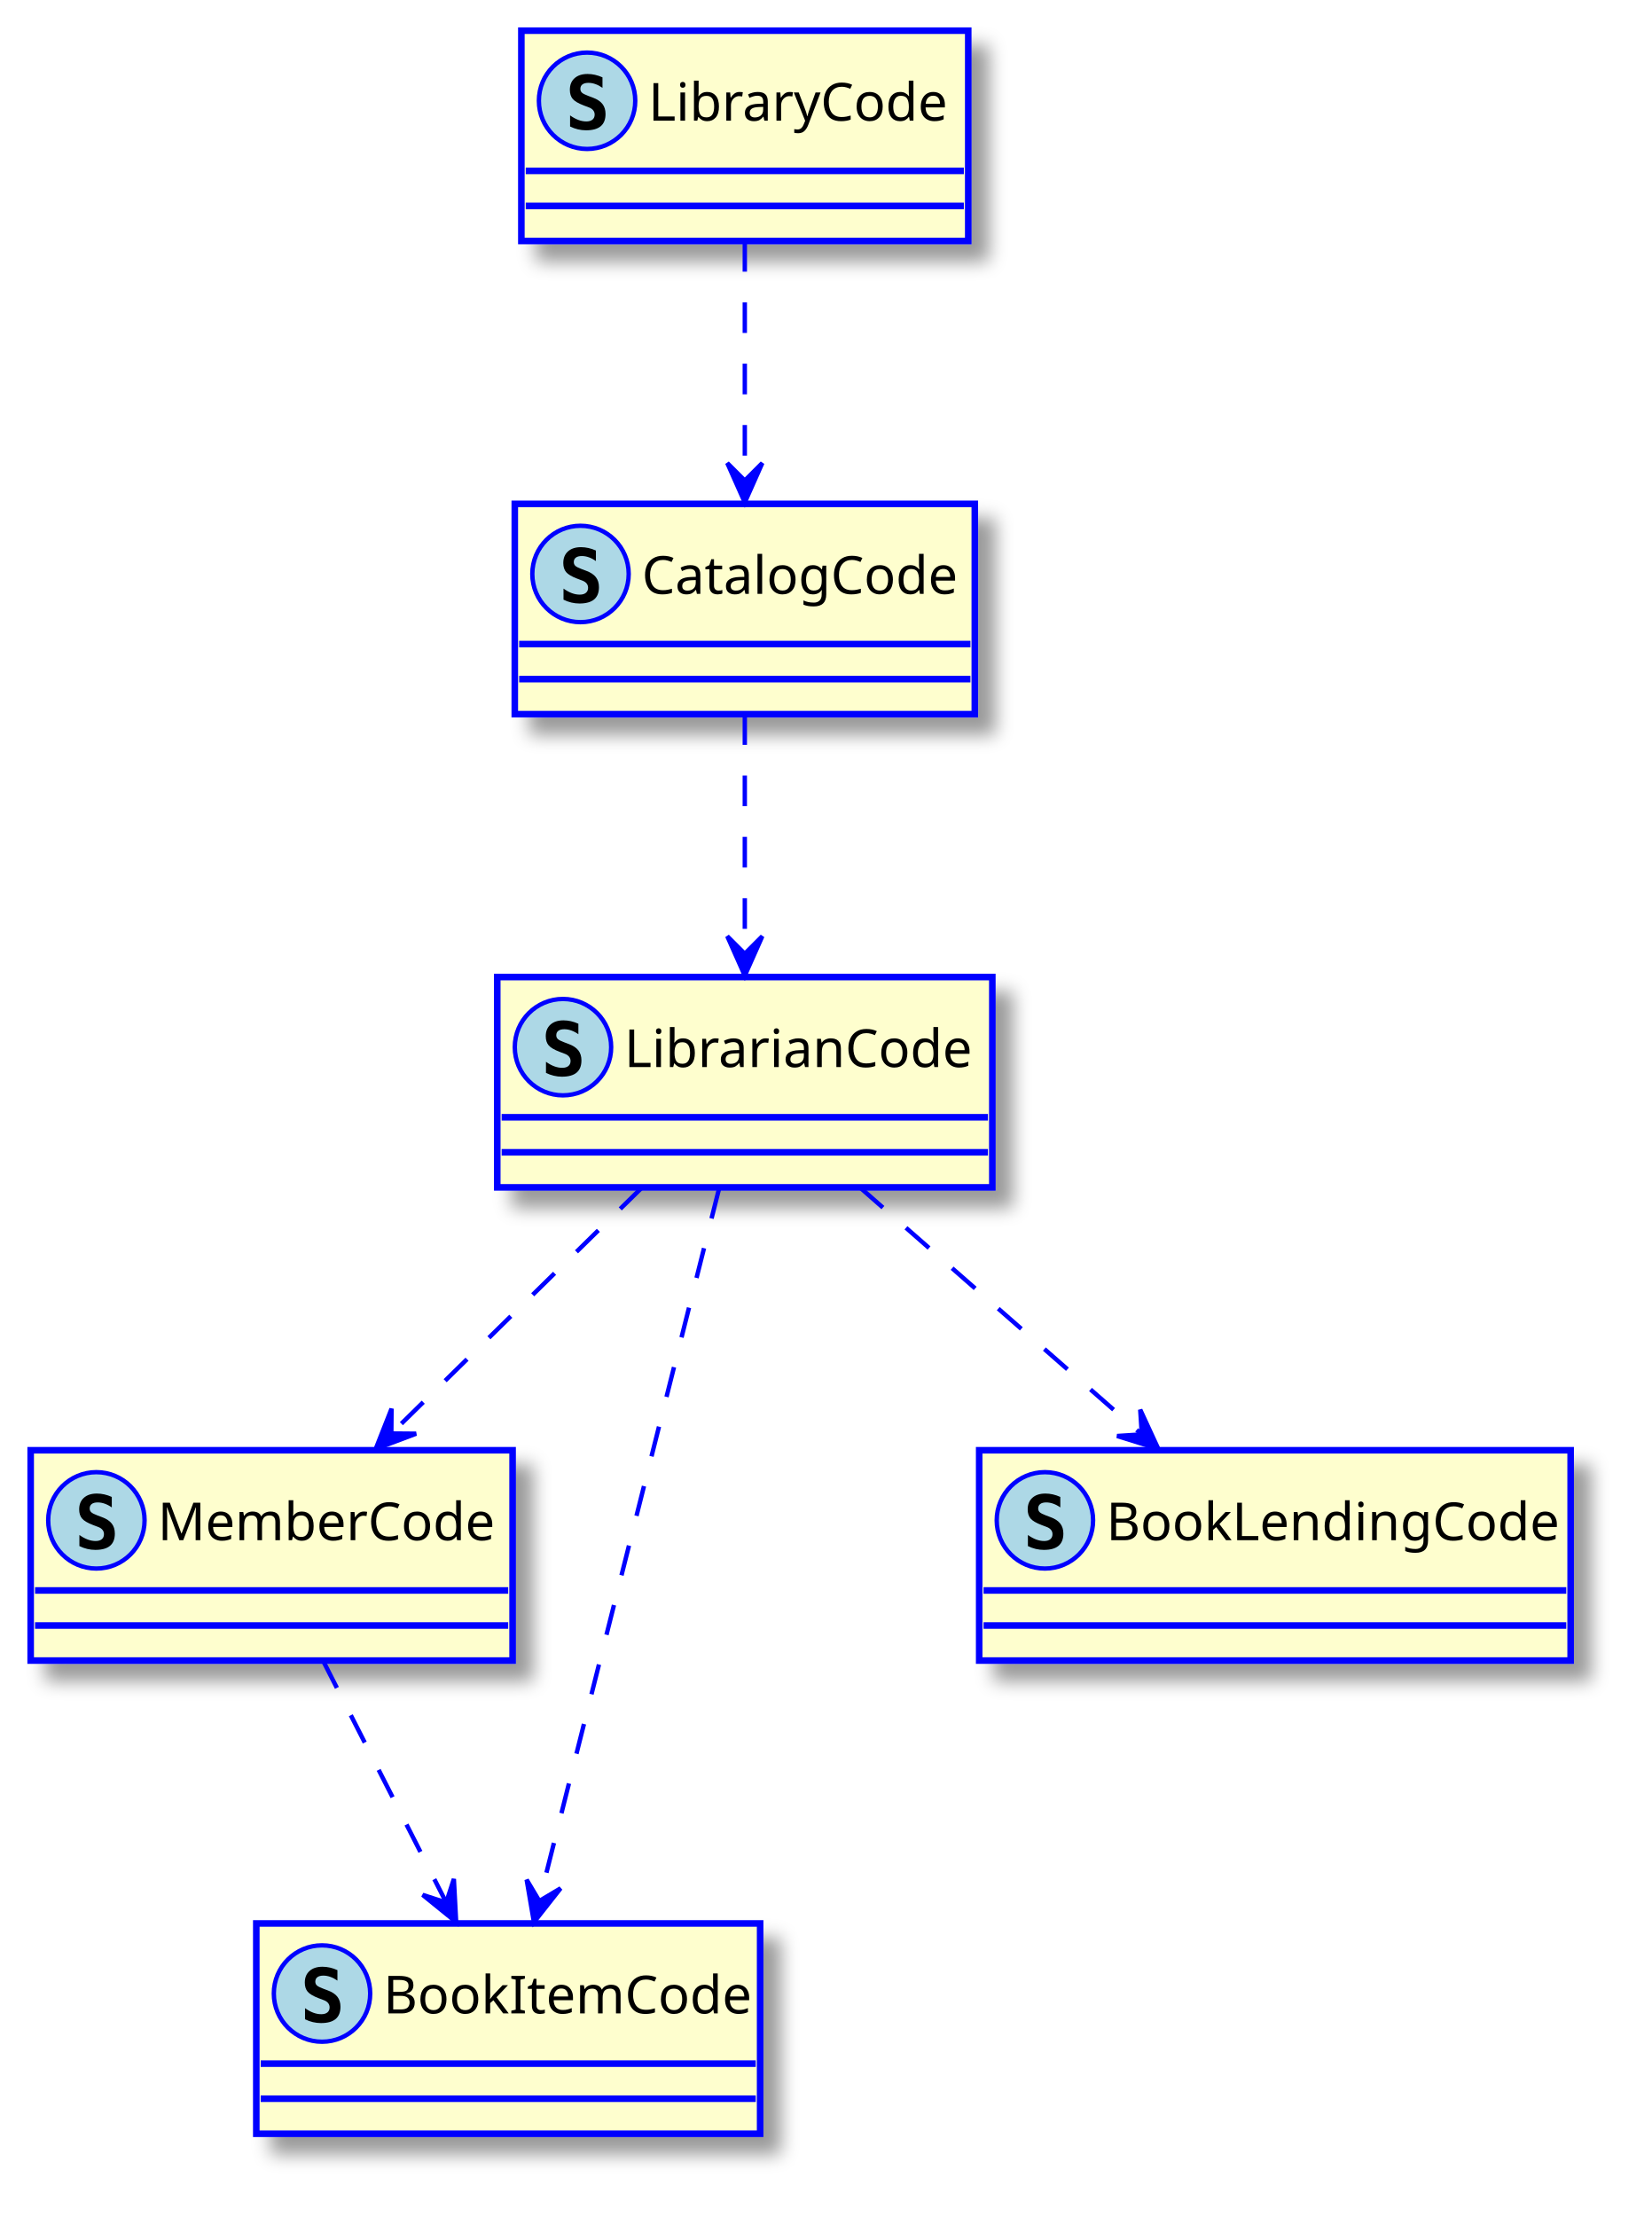
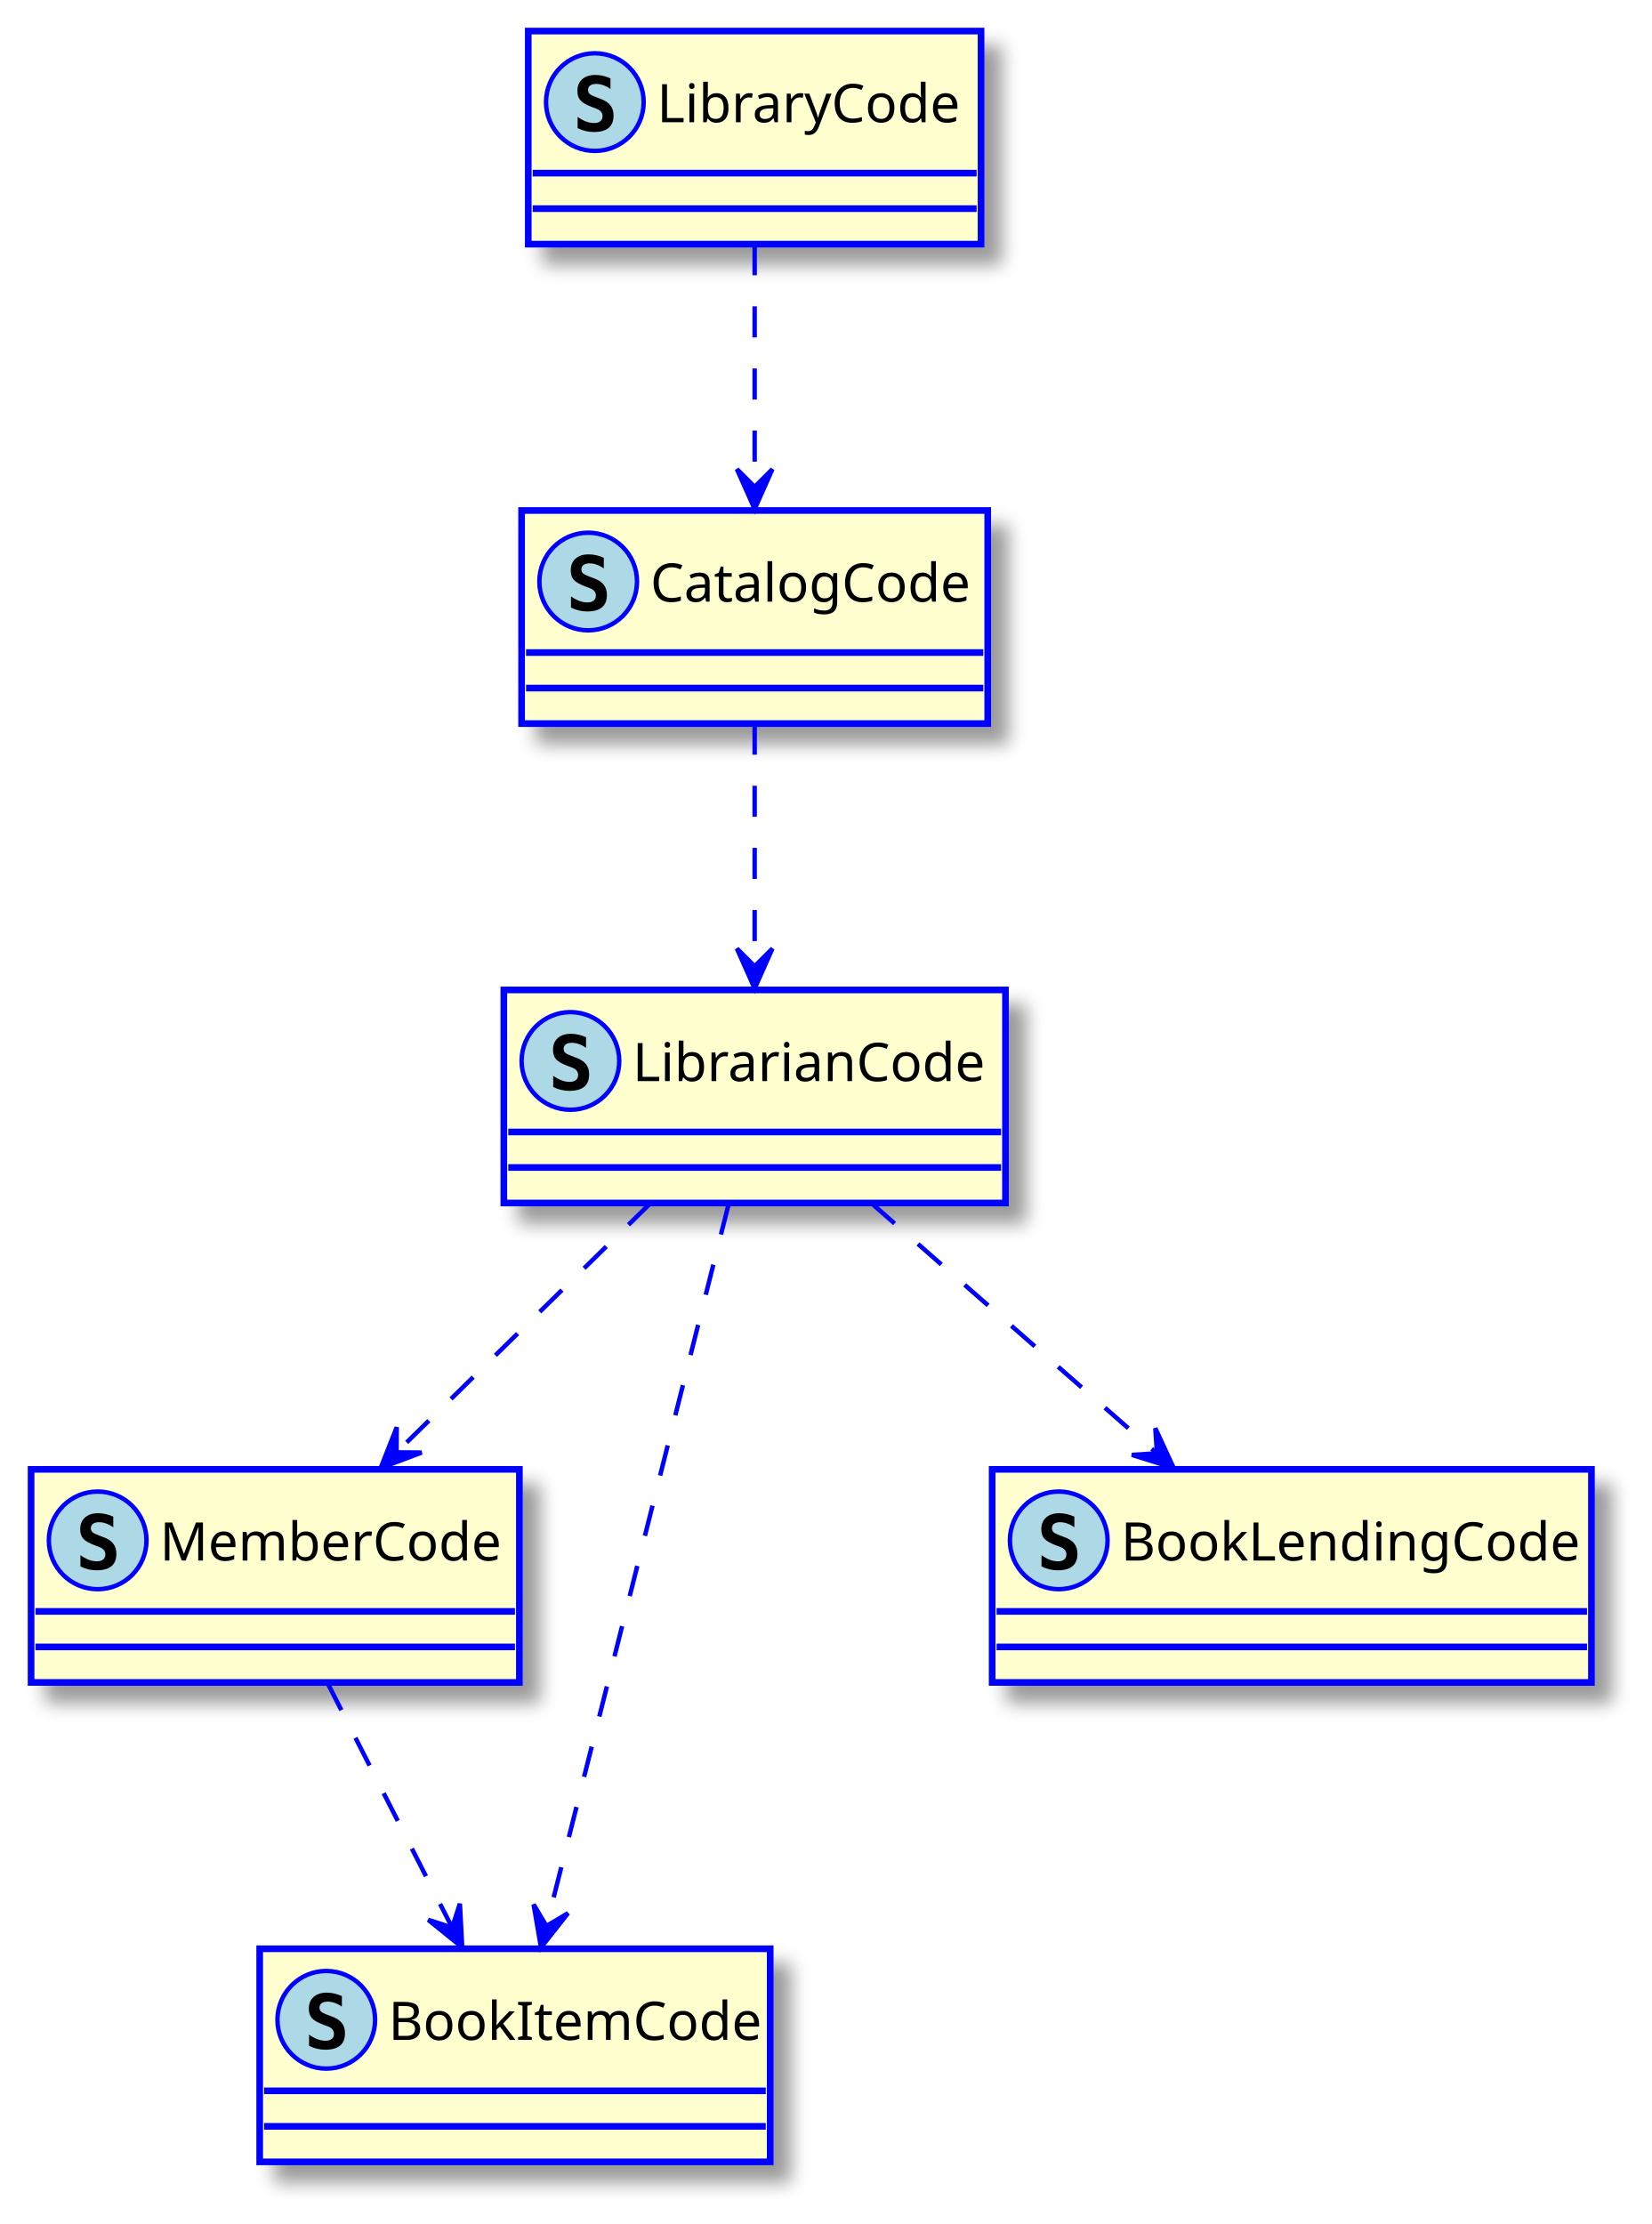
- <svg xmlns="http://www.w3.org/2000/svg" contentScriptType="application/ecmascript" contentStyleType="text/css" height="506px" preserveAspectRatio="none" style="width:377px;height:506px;" version="1.1" viewBox="0 0 377 506" width="377px" zoomAndPan="magnify">
+ <svg xmlns="http://www.w3.org/2000/svg" contentScriptType="application/ecmascript" contentStyleType="text/css" height="501px" preserveAspectRatio="none" style="width:372px;height:501px;" version="1.1" viewBox="0 0 372 501" width="372px" zoomAndPan="magnify">
  <defs>
    <filter height="300%" id="f1df2hu1nv7uq7" width="300%" x="-1" y="-1">
      <feGaussianBlur result="blurOut" stdDeviation="2.0" />
      <feColorMatrix in="blurOut" result="blurOut2" type="matrix" values="0 0 0 0 0 0 0 0 0 0 0 0 0 0 0 0 0 0 .4 0" />
      <feOffset dx="4.0" dy="4.0" in="blurOut2" result="blurOut3" />
      <feBlend in="SourceGraphic" in2="blurOut3" mode="normal" />
    </filter>
  </defs>
  <g>
-     <rect fill="#FEFECE" filter="url(#f1df2hu1nv7uq7)" height="48" id="LibraryCode" style="stroke: #0000FF; stroke-width: 1.5;" width="102" x="119" y="7" />
-     <ellipse cx="134" cy="23" fill="#ADD8E6" rx="11" ry="11" style="stroke: #0000FF; stroke-width: 1.0;" />
-     <path d="M133.233,24.063 Q131.382,23.357 130.727,22.581 Q130.071,21.805 130.071,20.494 Q130.071,18.809 131.15,17.846 Q132.229,16.883 134.113,16.883 Q134.968,16.883 135.823,17.078 Q136.678,17.273 137.517,17.655 L137.517,20.045 Q136.728,19.489 135.915,19.199 Q135.101,18.908 134.304,18.908 Q133.416,18.908 132.943,19.265 Q132.47,19.622 132.47,20.286 Q132.47,20.801 132.814,21.137 Q133.159,21.473 134.254,21.88 L135.309,22.278 Q136.803,22.826 137.508,23.731 Q138.214,24.636 138.214,26.014 Q138.214,27.89 137.106,28.815 Q135.998,29.741 133.756,29.741 Q132.835,29.741 131.909,29.521 Q130.984,29.301 130.121,28.869 L130.121,26.337 Q131.1,27.035 132.017,27.375 Q132.935,27.715 133.831,27.715 Q134.736,27.715 135.234,27.304 Q135.732,26.894 135.732,26.155 Q135.732,25.599 135.4,25.179 Q135.068,24.76 134.437,24.52 Z " />
-     <text fill="#000000" font-family="sans-serif" font-size="12" lengthAdjust="spacingAndGlyphs" textLength="70" x="148" y="27.535">LibraryCode</text>
-     <line style="stroke: #0000FF; stroke-width: 1.5;" x1="120" x2="220" y1="39" y2="39" />
-     <line style="stroke: #0000FF; stroke-width: 1.5;" x1="120" x2="220" y1="47" y2="47" />
-     <rect fill="#FEFECE" filter="url(#f1df2hu1nv7uq7)" height="48" id="CatalogCode" style="stroke: #0000FF; stroke-width: 1.5;" width="105" x="117.5" y="115" />
-     <ellipse cx="132.5" cy="131" fill="#ADD8E6" rx="11" ry="11" style="stroke: #0000FF; stroke-width: 1.0;" />
-     <path d="M131.733,132.063 Q129.882,131.357 129.227,130.581 Q128.571,129.805 128.571,128.494 Q128.571,126.809 129.65,125.846 Q130.729,124.883 132.613,124.883 Q133.468,124.883 134.323,125.078 Q135.178,125.273 136.017,125.655 L136.017,128.045 Q135.228,127.489 134.415,127.199 Q133.601,126.908 132.804,126.908 Q131.916,126.908 131.443,127.265 Q130.97,127.622 130.97,128.286 Q130.97,128.801 131.314,129.137 Q131.659,129.473 132.754,129.88 L133.809,130.278 Q135.303,130.826 136.008,131.731 Q136.714,132.636 136.714,134.014 Q136.714,135.89 135.606,136.815 Q134.498,137.741 132.256,137.741 Q131.335,137.741 130.409,137.521 Q129.484,137.301 128.621,136.869 L128.621,134.337 Q129.6,135.035 130.517,135.375 Q131.435,135.715 132.331,135.715 Q133.236,135.715 133.734,135.304 Q134.232,134.894 134.232,134.155 Q134.232,133.599 133.9,133.179 Q133.568,132.76 132.937,132.519 Z " />
-     <text fill="#000000" font-family="sans-serif" font-size="12" lengthAdjust="spacingAndGlyphs" textLength="73" x="146.5" y="135.535">CatalogCode</text>
-     <line style="stroke: #0000FF; stroke-width: 1.5;" x1="118.5" x2="221.5" y1="147" y2="147" />
-     <line style="stroke: #0000FF; stroke-width: 1.5;" x1="118.5" x2="221.5" y1="155" y2="155" />
-     <rect fill="#FEFECE" filter="url(#f1df2hu1nv7uq7)" height="48" id="LibrarianCode" style="stroke: #0000FF; stroke-width: 1.5;" width="113" x="113.5" y="223" />
-     <ellipse cx="128.5" cy="239" fill="#ADD8E6" rx="11" ry="11" style="stroke: #0000FF; stroke-width: 1.0;" />
-     <path d="M127.733,240.063 Q125.882,239.357 125.227,238.581 Q124.571,237.805 124.571,236.494 Q124.571,234.809 125.65,233.846 Q126.729,232.883 128.613,232.883 Q129.468,232.883 130.323,233.078 Q131.178,233.273 132.017,233.655 L132.017,236.045 Q131.228,235.489 130.415,235.199 Q129.601,234.908 128.804,234.908 Q127.916,234.908 127.443,235.265 Q126.97,235.622 126.97,236.286 Q126.97,236.801 127.314,237.137 Q127.659,237.473 128.754,237.88 L129.809,238.278 Q131.303,238.826 132.008,239.731 Q132.714,240.636 132.714,242.014 Q132.714,243.89 131.606,244.815 Q130.498,245.741 128.256,245.741 Q127.335,245.741 126.409,245.521 Q125.484,245.301 124.621,244.869 L124.621,242.337 Q125.6,243.035 126.517,243.375 Q127.435,243.715 128.331,243.715 Q129.236,243.715 129.734,243.304 Q130.232,242.894 130.232,242.155 Q130.232,241.599 129.9,241.179 Q129.568,240.76 128.937,240.519 Z " />
-     <text fill="#000000" font-family="sans-serif" font-size="12" lengthAdjust="spacingAndGlyphs" textLength="81" x="142.5" y="243.535">LibrarianCode</text>
-     <line style="stroke: #0000FF; stroke-width: 1.5;" x1="114.5" x2="225.5" y1="255" y2="255" />
-     <line style="stroke: #0000FF; stroke-width: 1.5;" x1="114.5" x2="225.5" y1="263" y2="263" />
-     <rect fill="#FEFECE" filter="url(#f1df2hu1nv7uq7)" height="48" id="MemberCode" style="stroke: #0000FF; stroke-width: 1.5;" width="110" x="7" y="331" />
-     <ellipse cx="22" cy="347" fill="#ADD8E6" rx="11" ry="11" style="stroke: #0000FF; stroke-width: 1.0;" />
-     <path d="M21.233,348.063 Q19.382,347.357 18.727,346.581 Q18.071,345.805 18.071,344.494 Q18.071,342.809 19.15,341.846 Q20.229,340.883 22.113,340.883 Q22.968,340.883 23.823,341.078 Q24.678,341.273 25.517,341.655 L25.517,344.045 Q24.728,343.489 23.915,343.199 Q23.101,342.908 22.304,342.908 Q21.416,342.908 20.943,343.265 Q20.47,343.622 20.47,344.286 Q20.47,344.801 20.814,345.137 Q21.159,345.473 22.254,345.88 L23.309,346.278 Q24.803,346.826 25.508,347.731 Q26.214,348.636 26.214,350.014 Q26.214,351.89 25.106,352.815 Q23.998,353.741 21.756,353.741 Q20.835,353.741 19.909,353.521 Q18.984,353.301 18.121,352.869 L18.121,350.337 Q19.1,351.035 20.017,351.375 Q20.935,351.715 21.831,351.715 Q22.736,351.715 23.234,351.304 Q23.732,350.894 23.732,350.155 Q23.732,349.599 23.4,349.179 Q23.068,348.76 22.437,348.519 Z " />
-     <text fill="#000000" font-family="sans-serif" font-size="12" lengthAdjust="spacingAndGlyphs" textLength="78" x="36" y="351.535">MemberCode</text>
-     <line style="stroke: #0000FF; stroke-width: 1.5;" x1="8" x2="116" y1="363" y2="363" />
-     <line style="stroke: #0000FF; stroke-width: 1.5;" x1="8" x2="116" y1="371" y2="371" />
-     <rect fill="#FEFECE" filter="url(#f1df2hu1nv7uq7)" height="48" id="BookItemCode" style="stroke: #0000FF; stroke-width: 1.5;" width="115" x="58.5" y="439" />
-     <ellipse cx="73.5" cy="455" fill="#ADD8E6" rx="11" ry="11" style="stroke: #0000FF; stroke-width: 1.0;" />
-     <path d="M72.733,456.063 Q70.882,455.357 70.227,454.581 Q69.571,453.805 69.571,452.494 Q69.571,450.809 70.65,449.846 Q71.729,448.883 73.613,448.883 Q74.468,448.883 75.323,449.078 Q76.178,449.273 77.017,449.655 L77.017,452.045 Q76.228,451.489 75.415,451.199 Q74.601,450.908 73.804,450.908 Q72.916,450.908 72.443,451.265 Q71.97,451.622 71.97,452.286 Q71.97,452.801 72.314,453.137 Q72.659,453.473 73.754,453.88 L74.809,454.278 Q76.303,454.826 77.008,455.731 Q77.714,456.636 77.714,458.014 Q77.714,459.89 76.606,460.815 Q75.498,461.741 73.256,461.741 Q72.335,461.741 71.409,461.521 Q70.484,461.301 69.621,460.869 L69.621,458.337 Q70.6,459.035 71.517,459.375 Q72.435,459.715 73.331,459.715 Q74.236,459.715 74.734,459.304 Q75.232,458.894 75.232,458.155 Q75.232,457.599 74.9,457.179 Q74.568,456.76 73.937,456.519 Z " />
-     <text fill="#000000" font-family="sans-serif" font-size="12" lengthAdjust="spacingAndGlyphs" textLength="83" x="87.5" y="459.535">BookItemCode</text>
-     <line style="stroke: #0000FF; stroke-width: 1.5;" x1="59.5" x2="172.5" y1="471" y2="471" />
-     <line style="stroke: #0000FF; stroke-width: 1.5;" x1="59.5" x2="172.5" y1="479" y2="479" />
-     <rect fill="#FEFECE" filter="url(#f1df2hu1nv7uq7)" height="48" id="BookLendingCode" style="stroke: #0000FF; stroke-width: 1.5;" width="135" x="223.5" y="331" />
-     <ellipse cx="238.5" cy="347" fill="#ADD8E6" rx="11" ry="11" style="stroke: #0000FF; stroke-width: 1.0;" />
-     <path d="M237.733,348.063 Q235.882,347.357 235.227,346.581 Q234.571,345.805 234.571,344.494 Q234.571,342.809 235.65,341.846 Q236.729,340.883 238.613,340.883 Q239.468,340.883 240.323,341.078 Q241.178,341.273 242.017,341.655 L242.017,344.045 Q241.228,343.489 240.415,343.199 Q239.601,342.908 238.804,342.908 Q237.916,342.908 237.443,343.265 Q236.97,343.622 236.97,344.286 Q236.97,344.801 237.314,345.137 Q237.659,345.473 238.754,345.88 L239.809,346.278 Q241.303,346.826 242.008,347.731 Q242.714,348.636 242.714,350.014 Q242.714,351.89 241.606,352.815 Q240.498,353.741 238.256,353.741 Q237.335,353.741 236.409,353.521 Q235.484,353.301 234.621,352.869 L234.621,350.337 Q235.6,351.035 236.517,351.375 Q237.435,351.715 238.331,351.715 Q239.236,351.715 239.734,351.304 Q240.232,350.894 240.232,350.155 Q240.232,349.599 239.9,349.179 Q239.568,348.76 238.937,348.519 Z " />
-     <text fill="#000000" font-family="sans-serif" font-size="12" lengthAdjust="spacingAndGlyphs" textLength="103" x="252.5" y="351.535">BookLendingCode</text>
-     <line style="stroke: #0000FF; stroke-width: 1.5;" x1="224.5" x2="357.5" y1="363" y2="363" />
-     <line style="stroke: #0000FF; stroke-width: 1.5;" x1="224.5" x2="357.5" y1="371" y2="371" />
-     <path d="M170,55 C170,71 170,92.45 170,109.53 " fill="none" id="LibraryCode-&gt;CatalogCode" style="stroke: #0000FF; stroke-width: 1.0; stroke-dasharray: 7.0,7.0;" />
-     <polygon fill="#0000FF" points="170,114.68,174,105.68,170,109.68,166,105.68,170,114.68" style="stroke: #0000FF; stroke-width: 1.0;" />
-     <path d="M170,163 C170,179 170,200.45 170,217.53 " fill="none" id="CatalogCode-&gt;LibrarianCode" style="stroke: #0000FF; stroke-width: 1.0; stroke-dasharray: 7.0,7.0;" />
-     <polygon fill="#0000FF" points="170,222.68,174,213.68,170,217.68,166,213.68,170,222.68" style="stroke: #0000FF; stroke-width: 1.0;" />
-     <path d="M73.72,379 C81.94,395.14 92.98,416.82 101.72,433.97 " fill="none" id="MemberCode-&gt;BookItemCode" style="stroke: #0000FF; stroke-width: 1.0; stroke-dasharray: 7.0,7.0;" />
-     <polygon fill="#0000FF" points="104.12,438.68,103.597,428.845,101.85,434.225,96.47,432.477,104.12,438.68" style="stroke: #0000FF; stroke-width: 1.0;" />
-     <path d="M196.26,271 C215.15,287.55 240.7,309.93 260.5,327.28 " fill="none" id="LibrarianCode-&gt;BookLendingCode" style="stroke: #0000FF; stroke-width: 1.0; stroke-dasharray: 7.0,7.0;" />
-     <polygon fill="#0000FF" points="264.38,330.68,260.258,321.735,260.623,327.38,254.978,327.746,264.38,330.68" style="stroke: #0000FF; stroke-width: 1.0;" />
-     <path d="M164.12,271.31 C154.14,310.87 133.92,390.99 123.14,433.7 " fill="none" id="LibrarianCode-&gt;BookItemCode" style="stroke: #0000FF; stroke-width: 1.0; stroke-dasharray: 7.0,7.0;" />
-     <polygon fill="#0000FF" points="121.87,438.72,127.96,430.98,123.1,433.873,120.206,429.013,121.87,438.72" style="stroke: #0000FF; stroke-width: 1.0;" />
-     <path d="M146.57,271 C129.84,287.42 107.28,309.56 89.67,326.84 " fill="none" id="LibrarianCode-&gt;MemberCode" style="stroke: #0000FF; stroke-width: 1.0; stroke-dasharray: 7.0,7.0;" />
-     <polygon fill="#0000FF" points="85.76,330.68,94.981,327.219,89.324,327.173,89.37,321.516,85.76,330.68" style="stroke: #0000FF; stroke-width: 1.0;" />
+     <rect codeLine="13" fill="#FEFECE" filter="url(#f1df2hu1nv7uq7)" height="48" id="LibraryCode" style="stroke:#0000FF;stroke-width:1.5;" width="102" x="119" y="7" />
+     <ellipse cx="134" cy="23" fill="#ADD8E6" rx="11" ry="11" style="stroke:#0000FF;stroke-width:1.0;" />
+     <path d="M133.233,24.063 Q131.382,23.357 130.727,22.581 Q130.071,21.805 130.071,20.494 Q130.071,18.809 131.15,17.846 Q132.229,16.883 134.113,16.883 Q134.968,16.883 135.823,17.078 Q136.678,17.273 137.517,17.655 L137.517,20.045 Q136.728,19.489 135.915,19.199 Q135.101,18.908 134.304,18.908 Q133.416,18.908 132.943,19.265 Q132.47,19.622 132.47,20.286 Q132.47,20.801 132.814,21.137 Q133.159,21.473 134.254,21.88 L135.309,22.278 Q136.803,22.826 137.508,23.731 Q138.214,24.636 138.214,26.014 Q138.214,27.89 137.106,28.815 Q135.998,29.741 133.756,29.741 Q132.835,29.741 131.909,29.521 Q130.984,29.301 130.121,28.869 L130.121,26.337 Q131.1,27.035 132.017,27.375 Q132.935,27.715 133.831,27.715 Q134.736,27.715 135.234,27.304 Q135.732,26.894 135.732,26.155 Q135.732,25.599 135.4,25.179 Q135.068,24.76 134.437,24.52 Z " fill="#000000" />
+     <text fill="#000000" font-family="sans-serif" font-size="12" lengthAdjust="spacing" textLength="70" x="148" y="27.535">LibraryCode</text>
+     <line style="stroke:#0000FF;stroke-width:1.5;" x1="120" x2="220" y1="39" y2="39" />
+     <line style="stroke:#0000FF;stroke-width:1.5;" x1="120" x2="220" y1="47" y2="47" />
+     <rect codeLine="14" fill="#FEFECE" filter="url(#f1df2hu1nv7uq7)" height="48" id="CatalogCode" style="stroke:#0000FF;stroke-width:1.5;" width="105" x="117.5" y="115" />
+     <ellipse cx="132.5" cy="131" fill="#ADD8E6" rx="11" ry="11" style="stroke:#0000FF;stroke-width:1.0;" />
+     <path d="M131.733,132.063 Q129.882,131.357 129.227,130.581 Q128.571,129.805 128.571,128.494 Q128.571,126.809 129.65,125.846 Q130.729,124.883 132.613,124.883 Q133.468,124.883 134.323,125.078 Q135.178,125.273 136.017,125.655 L136.017,128.045 Q135.228,127.489 134.415,127.199 Q133.601,126.908 132.804,126.908 Q131.916,126.908 131.443,127.265 Q130.97,127.622 130.97,128.286 Q130.97,128.801 131.314,129.137 Q131.659,129.473 132.754,129.88 L133.809,130.278 Q135.303,130.826 136.008,131.731 Q136.714,132.636 136.714,134.014 Q136.714,135.89 135.606,136.815 Q134.498,137.741 132.256,137.741 Q131.335,137.741 130.409,137.521 Q129.484,137.301 128.621,136.869 L128.621,134.337 Q129.6,135.035 130.517,135.375 Q131.435,135.715 132.331,135.715 Q133.236,135.715 133.734,135.304 Q134.232,134.894 134.232,134.155 Q134.232,133.599 133.9,133.179 Q133.568,132.76 132.937,132.519 Z " fill="#000000" />
+     <text fill="#000000" font-family="sans-serif" font-size="12" lengthAdjust="spacing" textLength="73" x="146.5" y="135.535">CatalogCode</text>
+     <line style="stroke:#0000FF;stroke-width:1.5;" x1="118.5" x2="221.5" y1="147" y2="147" />
+     <line style="stroke:#0000FF;stroke-width:1.5;" x1="118.5" x2="221.5" y1="155" y2="155" />
+     <rect codeLine="15" fill="#FEFECE" filter="url(#f1df2hu1nv7uq7)" height="48" id="LibrarianCode" style="stroke:#0000FF;stroke-width:1.5;" width="113" x="113.5" y="223" />
+     <ellipse cx="128.5" cy="239" fill="#ADD8E6" rx="11" ry="11" style="stroke:#0000FF;stroke-width:1.0;" />
+     <path d="M127.733,240.063 Q125.882,239.357 125.227,238.581 Q124.571,237.805 124.571,236.494 Q124.571,234.809 125.65,233.846 Q126.729,232.883 128.613,232.883 Q129.468,232.883 130.323,233.078 Q131.178,233.273 132.017,233.655 L132.017,236.045 Q131.228,235.489 130.415,235.199 Q129.601,234.908 128.804,234.908 Q127.916,234.908 127.443,235.265 Q126.97,235.622 126.97,236.286 Q126.97,236.801 127.314,237.137 Q127.659,237.473 128.754,237.88 L129.809,238.278 Q131.303,238.826 132.008,239.731 Q132.714,240.636 132.714,242.014 Q132.714,243.89 131.606,244.815 Q130.498,245.741 128.256,245.741 Q127.335,245.741 126.409,245.521 Q125.484,245.301 124.621,244.869 L124.621,242.337 Q125.6,243.035 126.517,243.375 Q127.435,243.715 128.331,243.715 Q129.236,243.715 129.734,243.304 Q130.232,242.894 130.232,242.155 Q130.232,241.599 129.9,241.179 Q129.568,240.76 128.937,240.519 Z " fill="#000000" />
+     <text fill="#000000" font-family="sans-serif" font-size="12" lengthAdjust="spacing" textLength="81" x="142.5" y="243.535">LibrarianCode</text>
+     <line style="stroke:#0000FF;stroke-width:1.5;" x1="114.5" x2="225.5" y1="255" y2="255" />
+     <line style="stroke:#0000FF;stroke-width:1.5;" x1="114.5" x2="225.5" y1="263" y2="263" />
+     <rect codeLine="16" fill="#FEFECE" filter="url(#f1df2hu1nv7uq7)" height="48" id="MemberCode" style="stroke:#0000FF;stroke-width:1.5;" width="110" x="7" y="331" />
+     <ellipse cx="22" cy="347" fill="#ADD8E6" rx="11" ry="11" style="stroke:#0000FF;stroke-width:1.0;" />
+     <path d="M21.233,348.063 Q19.382,347.357 18.727,346.581 Q18.071,345.805 18.071,344.494 Q18.071,342.809 19.15,341.846 Q20.229,340.883 22.113,340.883 Q22.968,340.883 23.823,341.078 Q24.678,341.273 25.517,341.655 L25.517,344.045 Q24.728,343.489 23.915,343.199 Q23.101,342.908 22.304,342.908 Q21.416,342.908 20.943,343.265 Q20.47,343.622 20.47,344.286 Q20.47,344.801 20.814,345.137 Q21.159,345.473 22.254,345.88 L23.309,346.278 Q24.803,346.826 25.508,347.731 Q26.214,348.636 26.214,350.014 Q26.214,351.89 25.106,352.815 Q23.998,353.741 21.756,353.741 Q20.835,353.741 19.909,353.521 Q18.984,353.301 18.121,352.869 L18.121,350.337 Q19.1,351.035 20.017,351.375 Q20.935,351.715 21.831,351.715 Q22.736,351.715 23.234,351.304 Q23.732,350.894 23.732,350.155 Q23.732,349.599 23.4,349.179 Q23.068,348.76 22.437,348.519 Z " fill="#000000" />
+     <text fill="#000000" font-family="sans-serif" font-size="12" lengthAdjust="spacing" textLength="78" x="36" y="351.535">MemberCode</text>
+     <line style="stroke:#0000FF;stroke-width:1.5;" x1="8" x2="116" y1="363" y2="363" />
+     <line style="stroke:#0000FF;stroke-width:1.5;" x1="8" x2="116" y1="371" y2="371" />
+     <rect codeLine="18" fill="#FEFECE" filter="url(#f1df2hu1nv7uq7)" height="48" id="BookItemCode" style="stroke:#0000FF;stroke-width:1.5;" width="115" x="58.5" y="439" />
+     <ellipse cx="73.5" cy="455" fill="#ADD8E6" rx="11" ry="11" style="stroke:#0000FF;stroke-width:1.0;" />
+     <path d="M72.733,456.063 Q70.882,455.357 70.227,454.581 Q69.571,453.805 69.571,452.494 Q69.571,450.809 70.65,449.846 Q71.729,448.883 73.613,448.883 Q74.468,448.883 75.323,449.078 Q76.178,449.273 77.017,449.655 L77.017,452.045 Q76.228,451.489 75.415,451.199 Q74.601,450.908 73.804,450.908 Q72.916,450.908 72.443,451.265 Q71.97,451.622 71.97,452.286 Q71.97,452.801 72.314,453.137 Q72.659,453.473 73.754,453.88 L74.809,454.278 Q76.303,454.826 77.008,455.731 Q77.714,456.636 77.714,458.014 Q77.714,459.89 76.606,460.815 Q75.498,461.741 73.256,461.741 Q72.335,461.741 71.409,461.521 Q70.484,461.301 69.621,460.869 L69.621,458.337 Q70.6,459.035 71.517,459.375 Q72.435,459.715 73.331,459.715 Q74.236,459.715 74.734,459.304 Q75.232,458.894 75.232,458.155 Q75.232,457.599 74.9,457.179 Q74.568,456.76 73.937,456.519 Z " fill="#000000" />
+     <text fill="#000000" font-family="sans-serif" font-size="12" lengthAdjust="spacing" textLength="83" x="87.5" y="459.535">BookItemCode</text>
+     <line style="stroke:#0000FF;stroke-width:1.5;" x1="59.5" x2="172.5" y1="471" y2="471" />
+     <line style="stroke:#0000FF;stroke-width:1.5;" x1="59.5" x2="172.5" y1="479" y2="479" />
+     <rect codeLine="17" fill="#FEFECE" filter="url(#f1df2hu1nv7uq7)" height="48" id="BookLendingCode" style="stroke:#0000FF;stroke-width:1.5;" width="135" x="223.5" y="331" />
+     <ellipse cx="238.5" cy="347" fill="#ADD8E6" rx="11" ry="11" style="stroke:#0000FF;stroke-width:1.0;" />
+     <path d="M237.733,348.063 Q235.882,347.357 235.227,346.581 Q234.571,345.805 234.571,344.494 Q234.571,342.809 235.65,341.846 Q236.729,340.883 238.613,340.883 Q239.468,340.883 240.323,341.078 Q241.178,341.273 242.017,341.655 L242.017,344.045 Q241.228,343.489 240.415,343.199 Q239.601,342.908 238.804,342.908 Q237.916,342.908 237.443,343.265 Q236.97,343.622 236.97,344.286 Q236.97,344.801 237.314,345.137 Q237.659,345.473 238.754,345.88 L239.809,346.278 Q241.303,346.826 242.008,347.731 Q242.714,348.636 242.714,350.014 Q242.714,351.89 241.606,352.815 Q240.498,353.741 238.256,353.741 Q237.335,353.741 236.409,353.521 Q235.484,353.301 234.621,352.869 L234.621,350.337 Q235.6,351.035 236.517,351.375 Q237.435,351.715 238.331,351.715 Q239.236,351.715 239.734,351.304 Q240.232,350.894 240.232,350.155 Q240.232,349.599 239.9,349.179 Q239.568,348.76 238.937,348.519 Z " fill="#000000" />
+     <text fill="#000000" font-family="sans-serif" font-size="12" lengthAdjust="spacing" textLength="103" x="252.5" y="351.535">BookLendingCode</text>
+     <line style="stroke:#0000FF;stroke-width:1.5;" x1="224.5" x2="357.5" y1="363" y2="363" />
+     <line style="stroke:#0000FF;stroke-width:1.5;" x1="224.5" x2="357.5" y1="371" y2="371" />
+     <path codeLine="3" d="M170,55 C170,71 170,92.45 170,109.53 " fill="none" id="LibraryCode-to-CatalogCode" style="stroke:#0000FF;stroke-width:1.0;stroke-dasharray:7.0,7.0;" />
+     <polygon fill="#0000FF" points="170,114.68,174,105.68,170,109.68,166,105.68,170,114.68" style="stroke:#0000FF;stroke-width:1.0;" />
+     <path codeLine="4" d="M170,163 C170,179 170,200.45 170,217.53 " fill="none" id="CatalogCode-to-LibrarianCode" style="stroke:#0000FF;stroke-width:1.0;stroke-dasharray:7.0,7.0;" />
+     <polygon fill="#0000FF" points="170,222.68,174,213.68,170,217.68,166,213.68,170,222.68" style="stroke:#0000FF;stroke-width:1.0;" />
+     <path codeLine="7" d="M73.72,379 C81.94,395.14 92.98,416.82 101.72,433.97 " fill="none" id="MemberCode-to-BookItemCode" style="stroke:#0000FF;stroke-width:1.0;stroke-dasharray:7.0,7.0;" />
+     <polygon fill="#0000FF" points="104.12,438.68,103.597,428.845,101.85,434.225,96.47,432.477,104.12,438.68" style="stroke:#0000FF;stroke-width:1.0;" />
+     <path codeLine="9" d="M196.26,271 C215.15,287.55 240.7,309.93 260.5,327.28 " fill="none" id="LibrarianCode-to-BookLendingCode" style="stroke:#0000FF;stroke-width:1.0;stroke-dasharray:7.0,7.0;" />
+     <polygon fill="#0000FF" points="264.38,330.68,260.258,321.735,260.623,327.38,254.978,327.746,264.38,330.68" style="stroke:#0000FF;stroke-width:1.0;" />
+     <path codeLine="10" d="M164.12,271.31 C154.14,310.87 133.92,390.99 123.14,433.7 " fill="none" id="LibrarianCode-to-BookItemCode" style="stroke:#0000FF;stroke-width:1.0;stroke-dasharray:7.0,7.0;" />
+     <polygon fill="#0000FF" points="121.87,438.72,127.96,430.98,123.1,433.873,120.206,429.013,121.87,438.72" style="stroke:#0000FF;stroke-width:1.0;" />
+     <path codeLine="11" d="M146.57,271 C129.84,287.42 107.28,309.56 89.67,326.84 " fill="none" id="LibrarianCode-to-MemberCode" style="stroke:#0000FF;stroke-width:1.0;stroke-dasharray:7.0,7.0;" />
+     <polygon fill="#0000FF" points="85.76,330.68,94.981,327.219,89.324,327.173,89.37,321.516,85.76,330.68" style="stroke:#0000FF;stroke-width:1.0;" />
  </g>
</svg>
